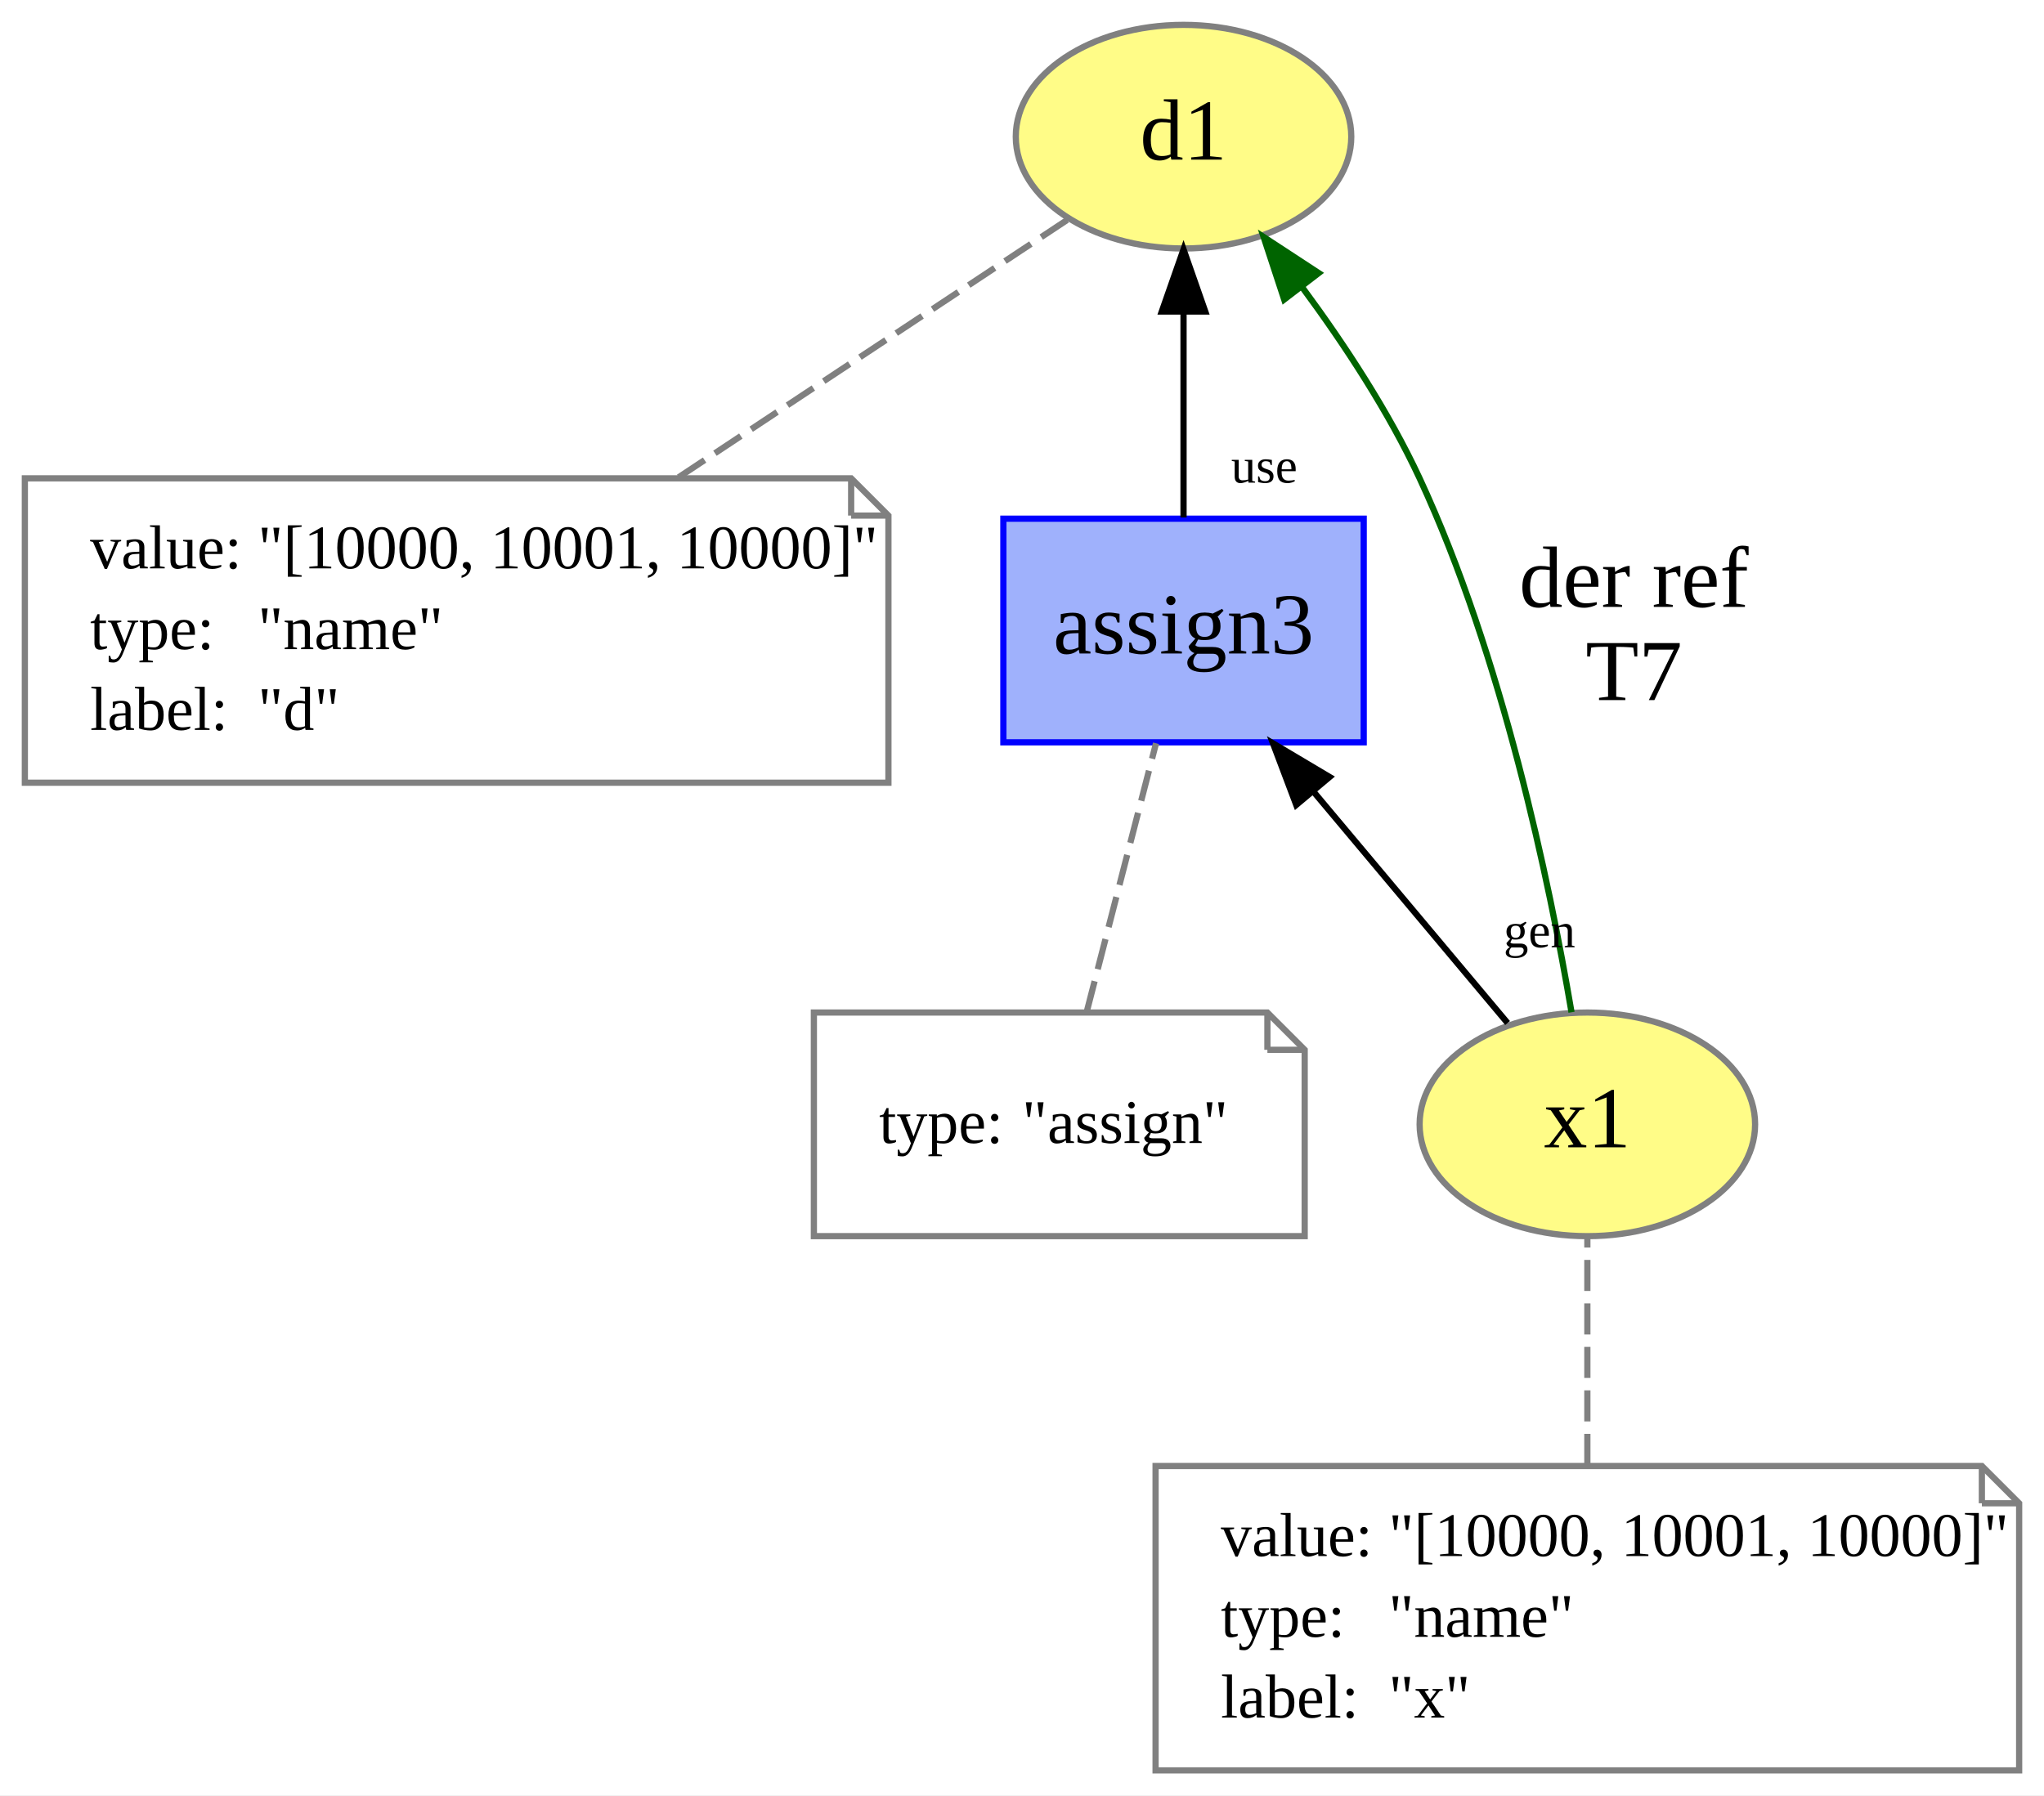
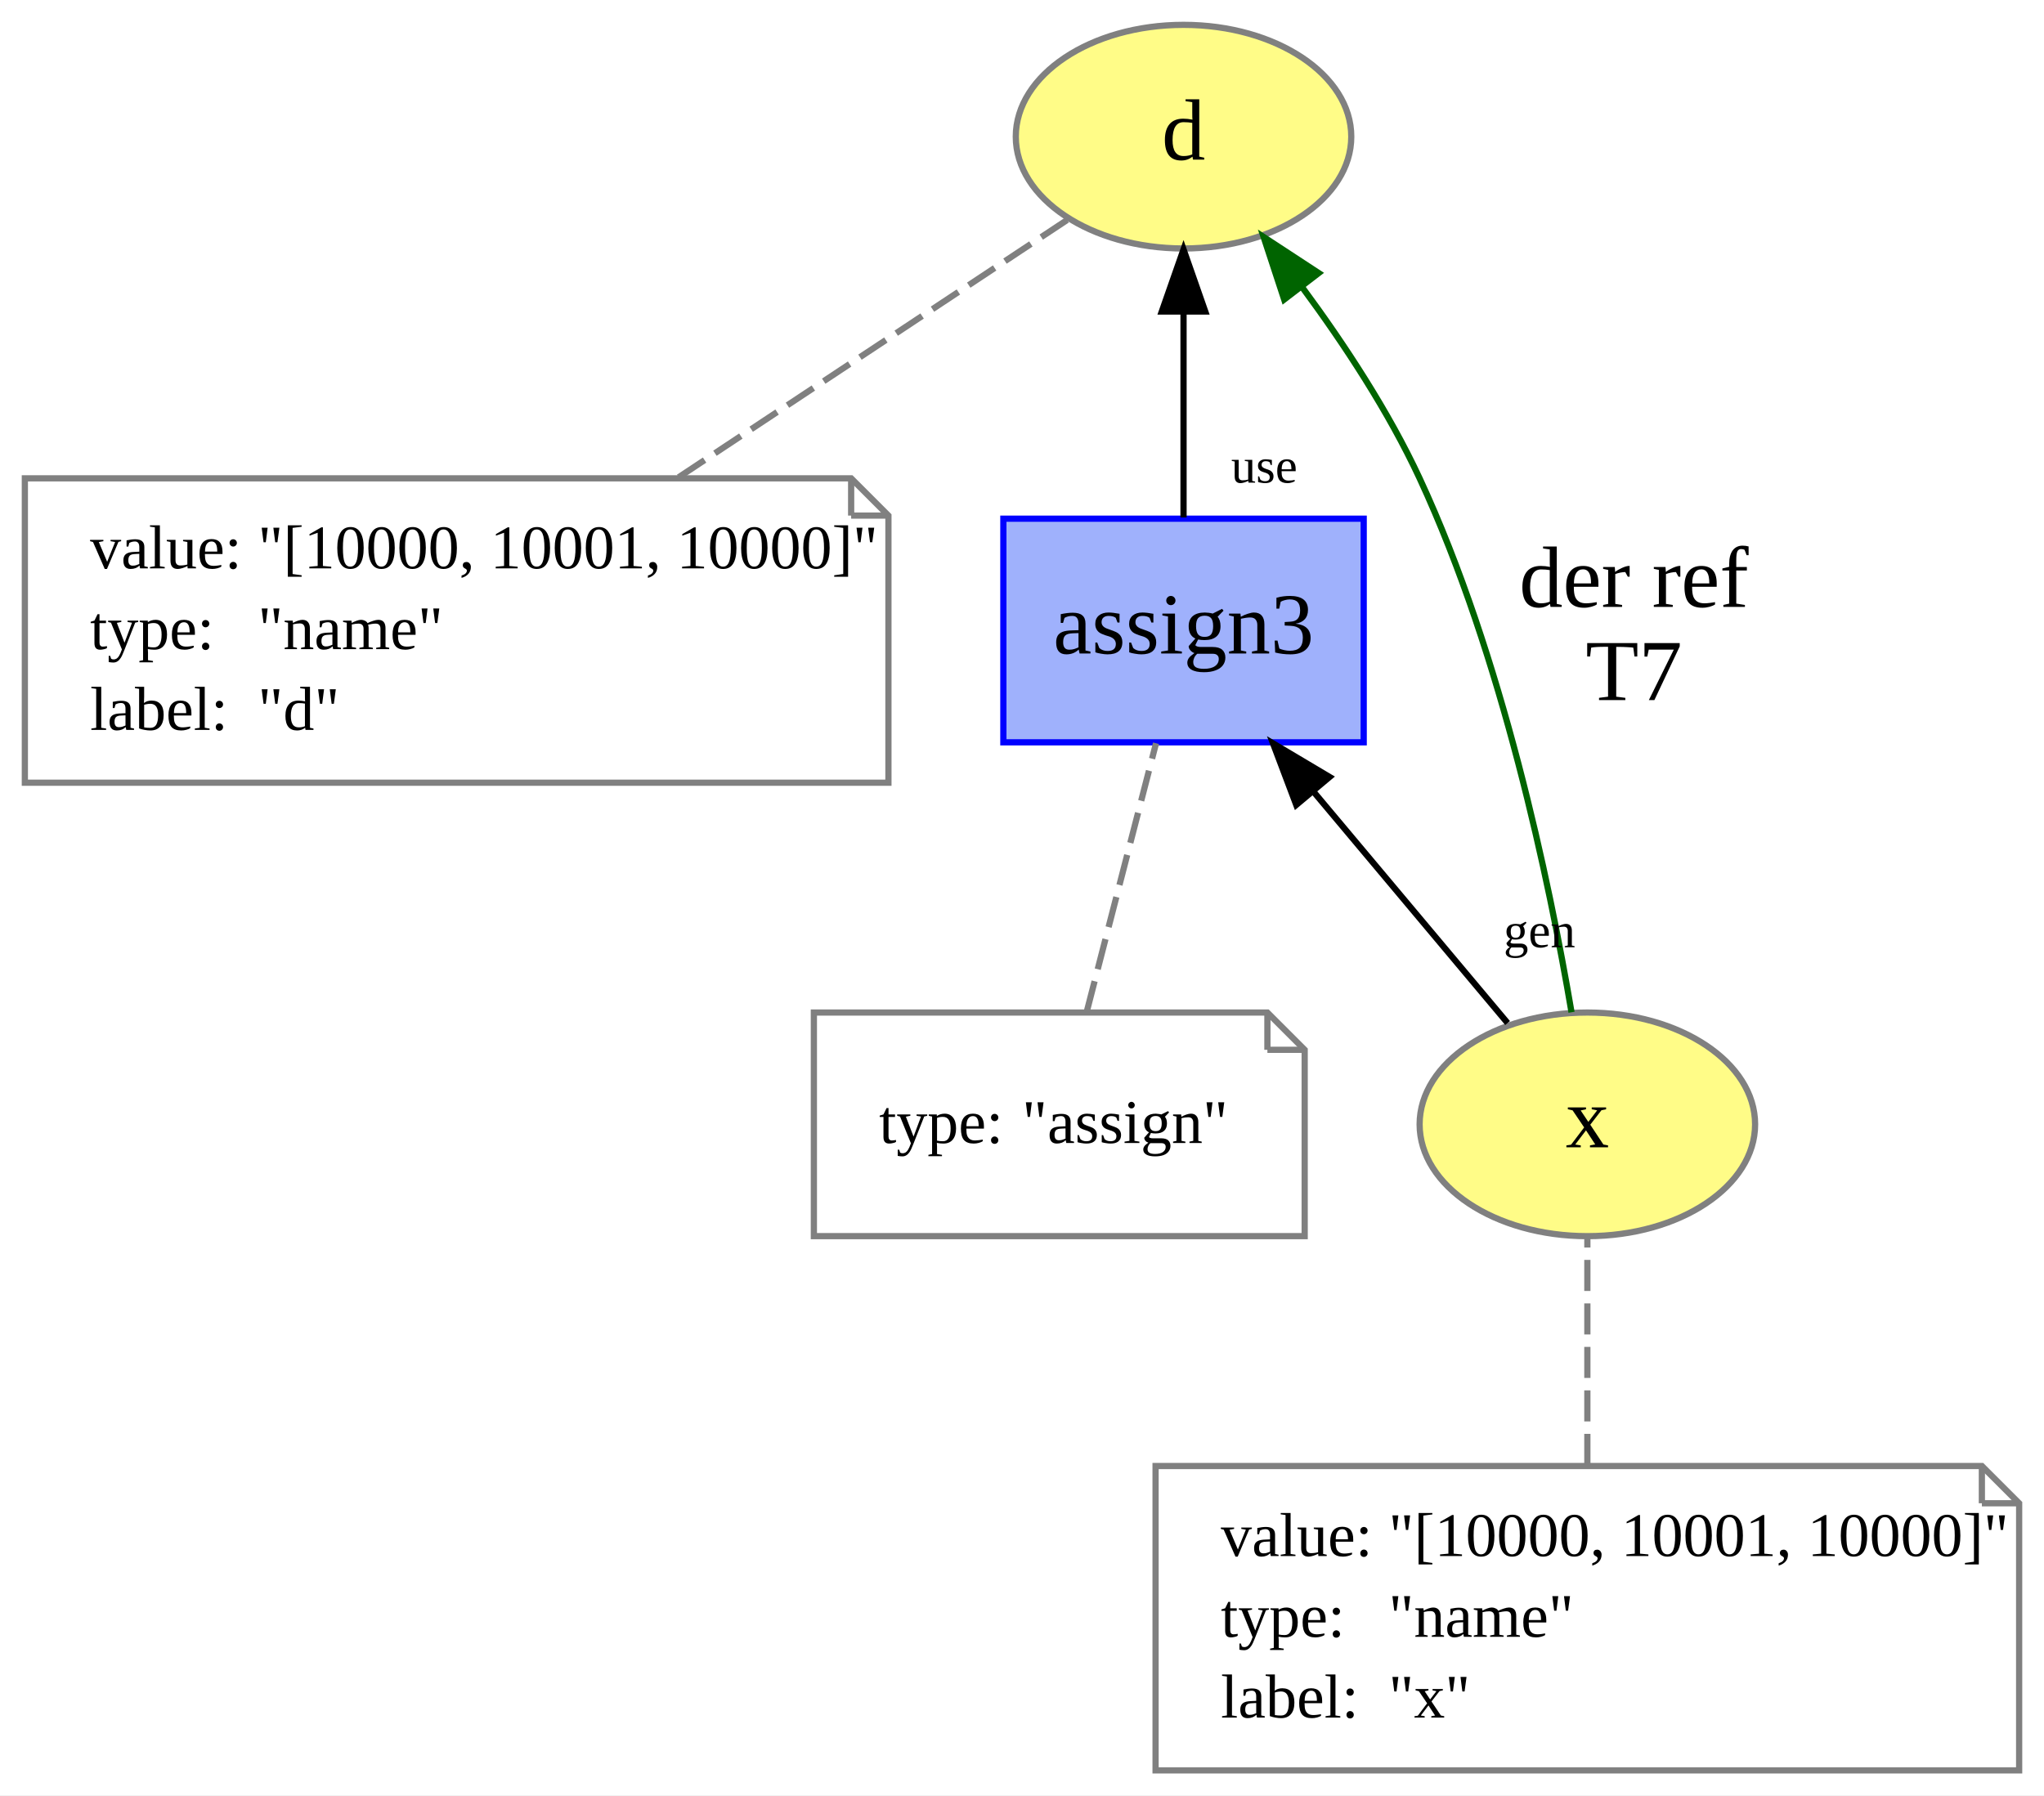
<svg xmlns="http://www.w3.org/2000/svg" xmlns:xlink="http://www.w3.org/1999/xlink" width="329pt" height="289pt" viewBox="0.00 0.00 329.00 289.00">
  <g id="graph0" class="graph" transform="scale(1 1) rotate(0) translate(4 285)">
    <polygon fill="white" stroke="none" points="-4,4 -4,-285 325,-285 325,4 -4,4" />
    <g id="node1" class="node">
      <g id="a_node1">
-         <a xlink:href="http://example.org/d1" xlink:title="d1">
+         <a xlink:href="http://example.org/d" xlink:title="d">
          <ellipse fill="#fffc87" stroke="#808080" cx="186.5" cy="-263" rx="27" ry="18" />
-           <text text-anchor="middle" x="186.5" y="-259.3" font-family="Times New Roman,serif" font-size="14.00">d1</text>
+           <text text-anchor="middle" x="186.5" y="-259.3" font-family="Times New Roman,serif" font-size="14.00">d</text>
        </a>
      </g>
    </g>
    <g id="node2" class="node">
      <polygon fill="none" stroke="gray" points="133,-208 0,-208 0,-159 139,-159 139,-202 133,-208" />
      <polyline fill="none" stroke="gray" points="133,-208 133,-202 " />
      <polyline fill="none" stroke="gray" points="139,-202 133,-202 " />
      <text text-anchor="start" x="10.5" y="-193.5" font-family="Times New Roman,serif" font-size="10.00">value:</text>
      <text text-anchor="start" x="37.5" y="-193.5" font-family="Times New Roman,serif" font-size="10.00">"[10000, 10001, 10000]"</text>
      <text text-anchor="start" x="10.5" y="-180.5" font-family="Times New Roman,serif" font-size="10.00">type:</text>
      <text text-anchor="start" x="37.5" y="-180.5" font-family="Times New Roman,serif" font-size="10.00">"name"</text>
      <text text-anchor="start" x="10.5" y="-167.5" font-family="Times New Roman,serif" font-size="10.00">label:</text>
      <text text-anchor="start" x="37.5" y="-167.5" font-family="Times New Roman,serif" font-size="10.00">"d"</text>
    </g>
    <g id="edge1" class="edge">
      <path fill="none" stroke="gray" stroke-dasharray="5,2" d="M105.24,-208.174C125.938,-221.884 151.14,-238.578 167.937,-249.704" />
    </g>
    <g id="node3" class="node">
      <g id="a_node3">
-         <a xlink:href="http://example.org/x1" xlink:title="x1">
+         <a xlink:href="http://example.org/x" xlink:title="x">
          <ellipse fill="#fffc87" stroke="#808080" cx="251.5" cy="-104" rx="27" ry="18" />
-           <text text-anchor="middle" x="251.5" y="-100.3" font-family="Times New Roman,serif" font-size="14.00">x1</text>
+           <text text-anchor="middle" x="251.5" y="-100.3" font-family="Times New Roman,serif" font-size="14.00">x</text>
        </a>
      </g>
    </g>
    <g id="edge6" class="edge">
      <path fill="none" stroke="darkgreen" d="M248.951,-122.043C245.389,-143.004 237.815,-179.33 224.5,-208 219.523,-218.715 212.395,-229.555 205.654,-238.682" />
      <polygon fill="darkgreen" stroke="darkgreen" points="202.7,-236.783 199.392,-246.849 208.255,-241.043 202.7,-236.783" />
      <text text-anchor="middle" x="259" y="-187.3" font-family="Times New Roman,serif" font-size="14.00">der ref</text>
      <text text-anchor="middle" x="259" y="-172.3" font-family="Times New Roman,serif" font-size="14.00">T7</text>
    </g>
    <g id="node5" class="node">
      <g id="a_node5">
        <a xlink:href="http://example.org/assign3" xlink:title="assign3">
          <polygon fill="#9fb1fc" stroke="#0000ff" points="215.5,-201.5 157.5,-201.5 157.5,-165.5 215.5,-165.5 215.5,-201.5" />
          <text text-anchor="middle" x="186.5" y="-179.8" font-family="Times New Roman,serif" font-size="14.00">assign3</text>
        </a>
      </g>
    </g>
    <g id="edge5" class="edge">
      <path fill="none" stroke="black" d="M238.658,-120.312C229.735,-130.95 217.646,-145.365 207.352,-157.637" />
      <polygon fill="black" stroke="black" points="204.644,-155.421 200.899,-165.332 210.007,-159.919 204.644,-155.421" />
      <text text-anchor="middle" x="243.792" y="-132.506" font-family="Times New Roman,serif" font-size="8.00">gen</text>
    </g>
    <g id="node4" class="node">
      <polygon fill="none" stroke="gray" points="315,-49 182,-49 182,-0 321,-0 321,-43 315,-49" />
      <polyline fill="none" stroke="gray" points="315,-49 315,-43 " />
      <polyline fill="none" stroke="gray" points="321,-43 315,-43 " />
      <text text-anchor="start" x="192.5" y="-34.5" font-family="Times New Roman,serif" font-size="10.00">value:</text>
      <text text-anchor="start" x="219.5" y="-34.5" font-family="Times New Roman,serif" font-size="10.00">"[10000, 10001, 10000]"</text>
      <text text-anchor="start" x="192.5" y="-21.5" font-family="Times New Roman,serif" font-size="10.00">type:</text>
      <text text-anchor="start" x="219.5" y="-21.5" font-family="Times New Roman,serif" font-size="10.00">"name"</text>
      <text text-anchor="start" x="192.5" y="-8.5" font-family="Times New Roman,serif" font-size="10.00">label:</text>
      <text text-anchor="start" x="219.5" y="-8.5" font-family="Times New Roman,serif" font-size="10.00">"x"</text>
    </g>
    <g id="edge2" class="edge">
      <path fill="none" stroke="gray" stroke-dasharray="5,2" d="M251.5,-49.174C251.5,-60.925 251.5,-74.869 251.5,-85.62" />
    </g>
    <g id="edge4" class="edge">
      <path fill="none" stroke="black" d="M186.5,-201.7C186.5,-211.432 186.5,-223.824 186.5,-234.84" />
      <polygon fill="black" stroke="black" points="183,-234.848 186.5,-244.848 190,-234.848 183,-234.848" />
      <text text-anchor="middle" x="199.49" y="-207.3" font-family="Times New Roman,serif" font-size="8.00">use</text>
    </g>
    <g id="node6" class="node">
      <polygon fill="none" stroke="gray" points="200,-122 127,-122 127,-86 206,-86 206,-116 200,-122" />
      <polyline fill="none" stroke="gray" points="200,-122 200,-116 " />
      <polyline fill="none" stroke="gray" points="206,-116 200,-116 " />
      <text text-anchor="start" x="137.5" y="-101" font-family="Times New Roman,serif" font-size="10.00">type:</text>
      <text text-anchor="start" x="160.5" y="-101" font-family="Times New Roman,serif" font-size="10.00">"assign"</text>
    </g>
    <g id="edge3" class="edge">
      <path fill="none" stroke="gray" stroke-dasharray="5,2" d="M170.939,-122.2C174.253,-135.043 178.762,-152.517 182.074,-165.348" />
    </g>
  </g>
</svg>
